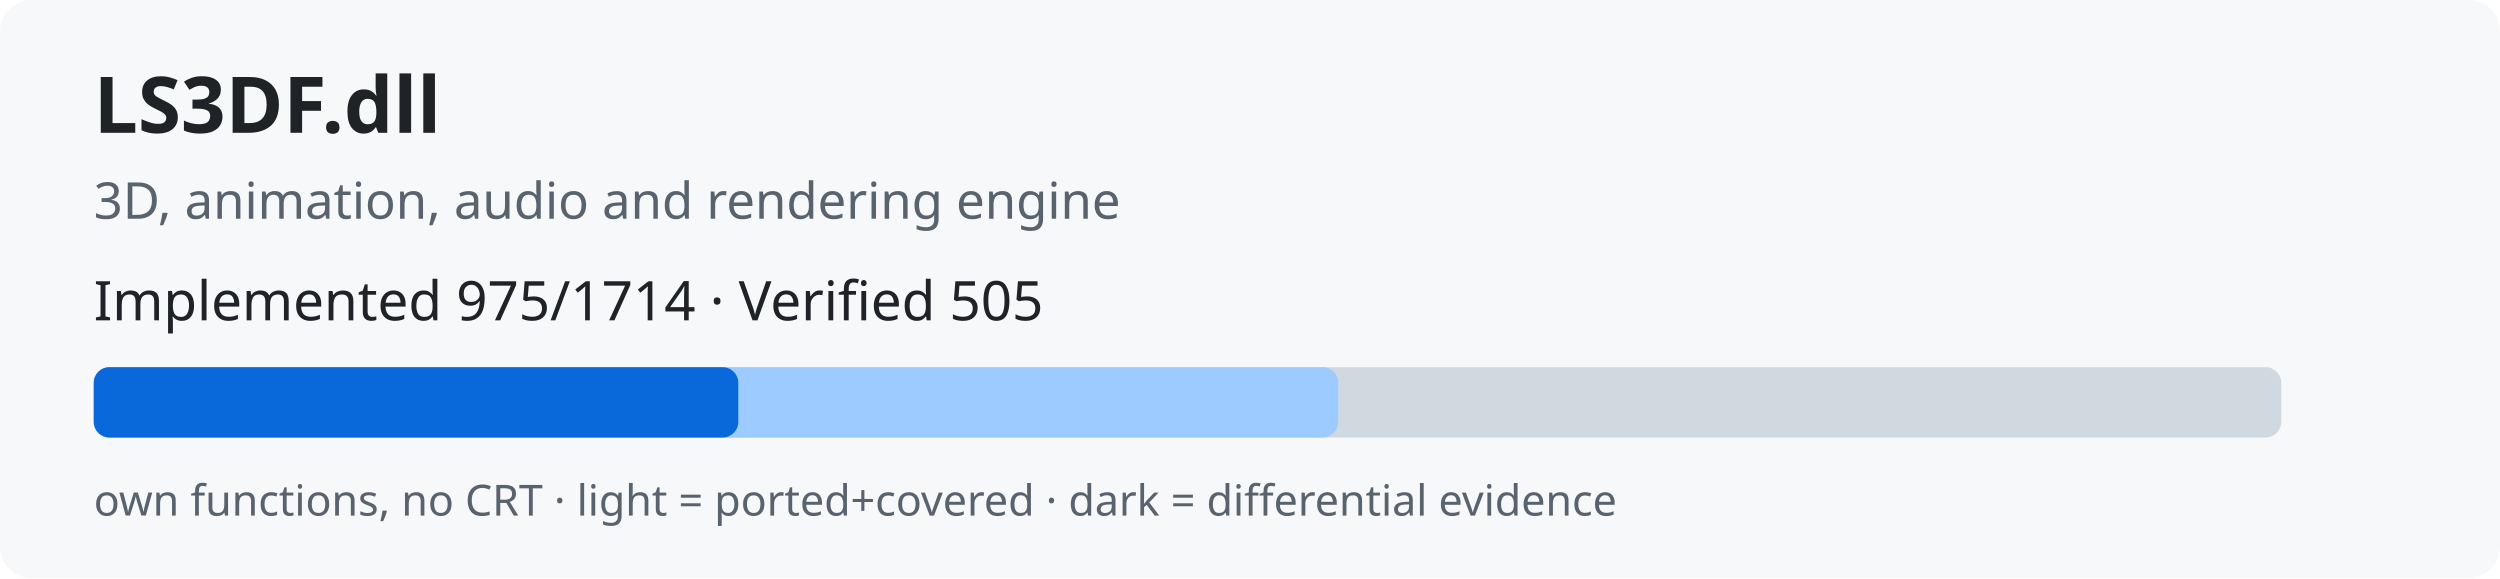
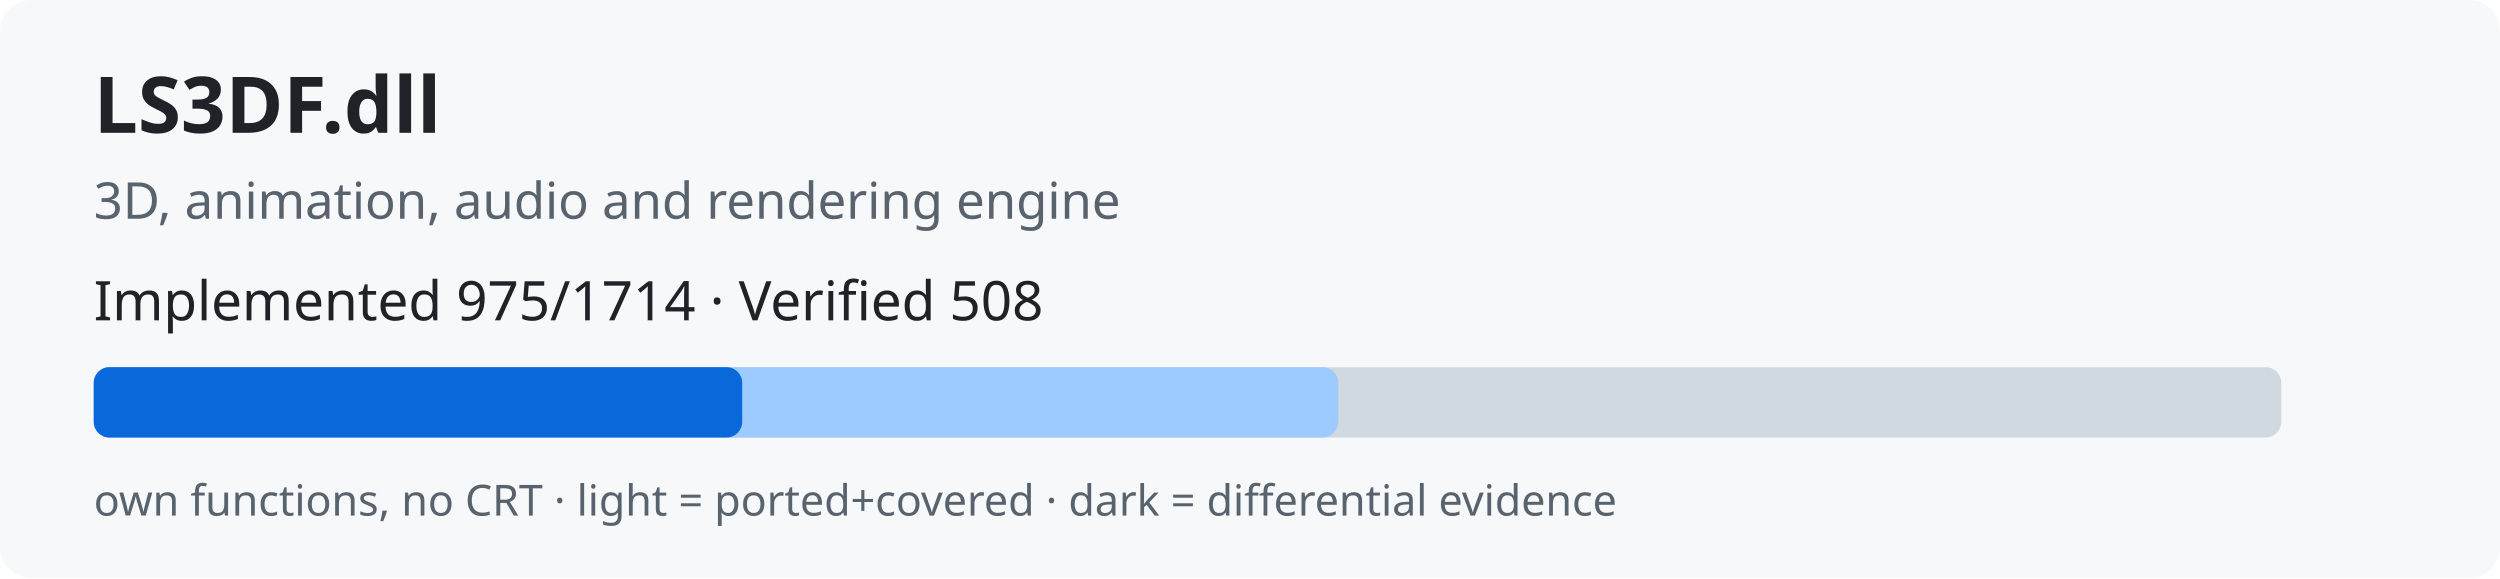
<svg xmlns="http://www.w3.org/2000/svg" width="640" height="148" role="img">
  <rect width="640" height="148" rx="8" fill="#f6f8fa" />
  <text x="24" y="34" font-family="sans-serif" font-size="20" font-weight="bold" fill="#1f2328">LS3DF.dll</text>
  <text x="24" y="56" font-family="sans-serif" font-size="13" fill="#59636e">3D, animation, audio and rendering engine</text>
-   <text x="24" y="82" font-family="sans-serif" font-size="14" fill="#1f2328">Implemented 975/1714 · Verified 505</text>
+   <text x="24" y="82" font-family="sans-serif" font-size="14" fill="#1f2328">Implemented 975/1714 · Verified 508</text>
  <rect x="24" y="94" width="560" height="18" rx="4" fill="#d1d9e0" />
  <rect x="24" y="94" width="318.6" height="18" rx="4" fill="#9ecbff" />
-   <rect x="24" y="94" width="165.0" height="18" rx="4" fill="#0969da" />
+   <rect x="24" y="94" width="166.0" height="18" rx="4" fill="#0969da" />
  <text x="24" y="132" font-family="sans-serif" font-size="11" fill="#59636e">own functions, no CRT · light = ported+covered · dark = differential evidence</text>
</svg>
